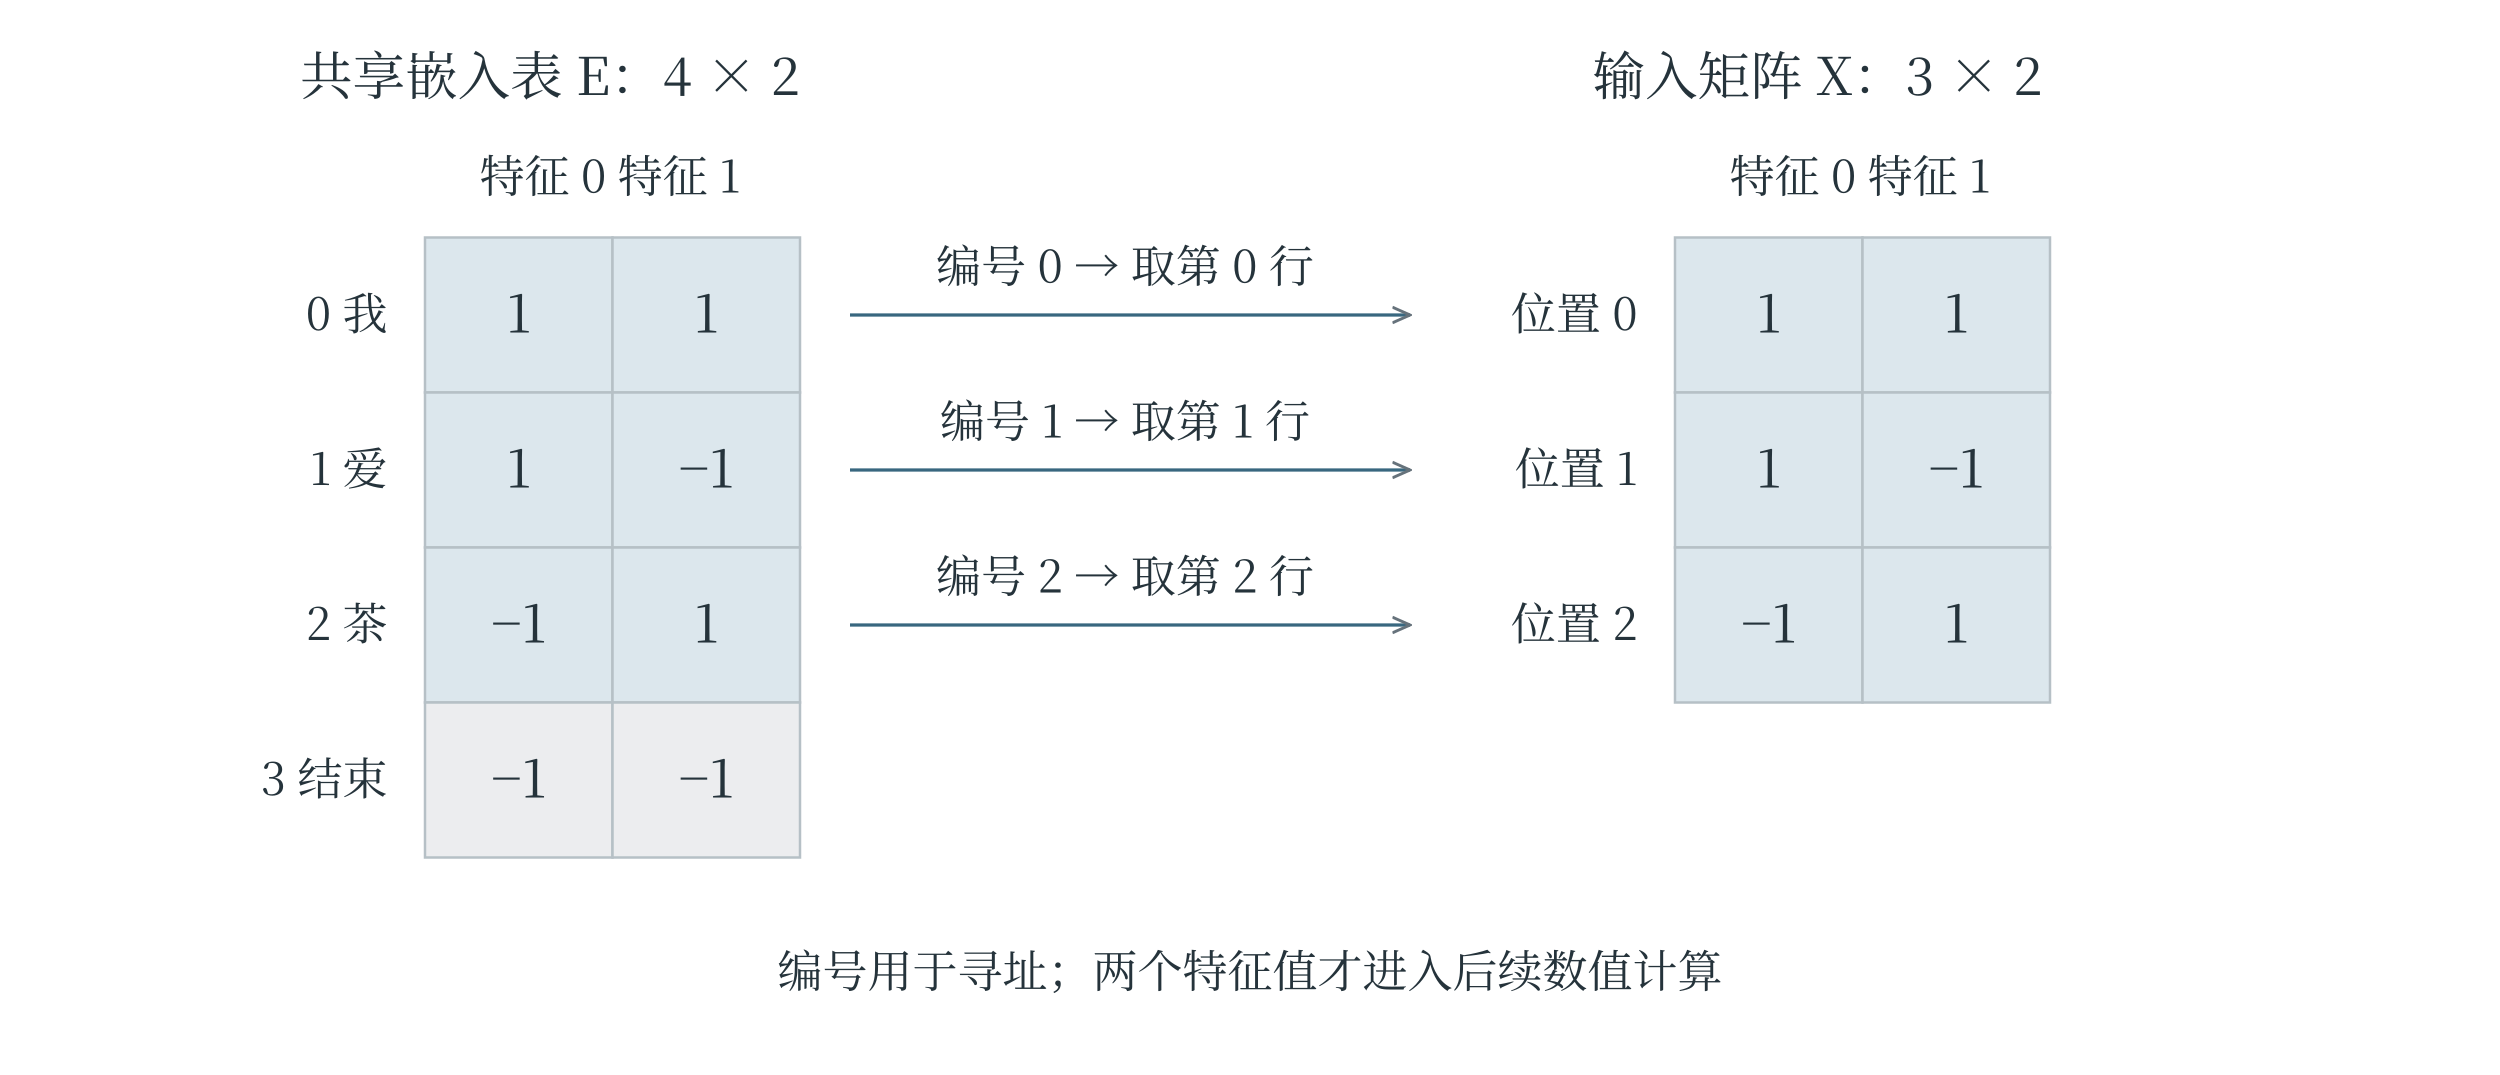
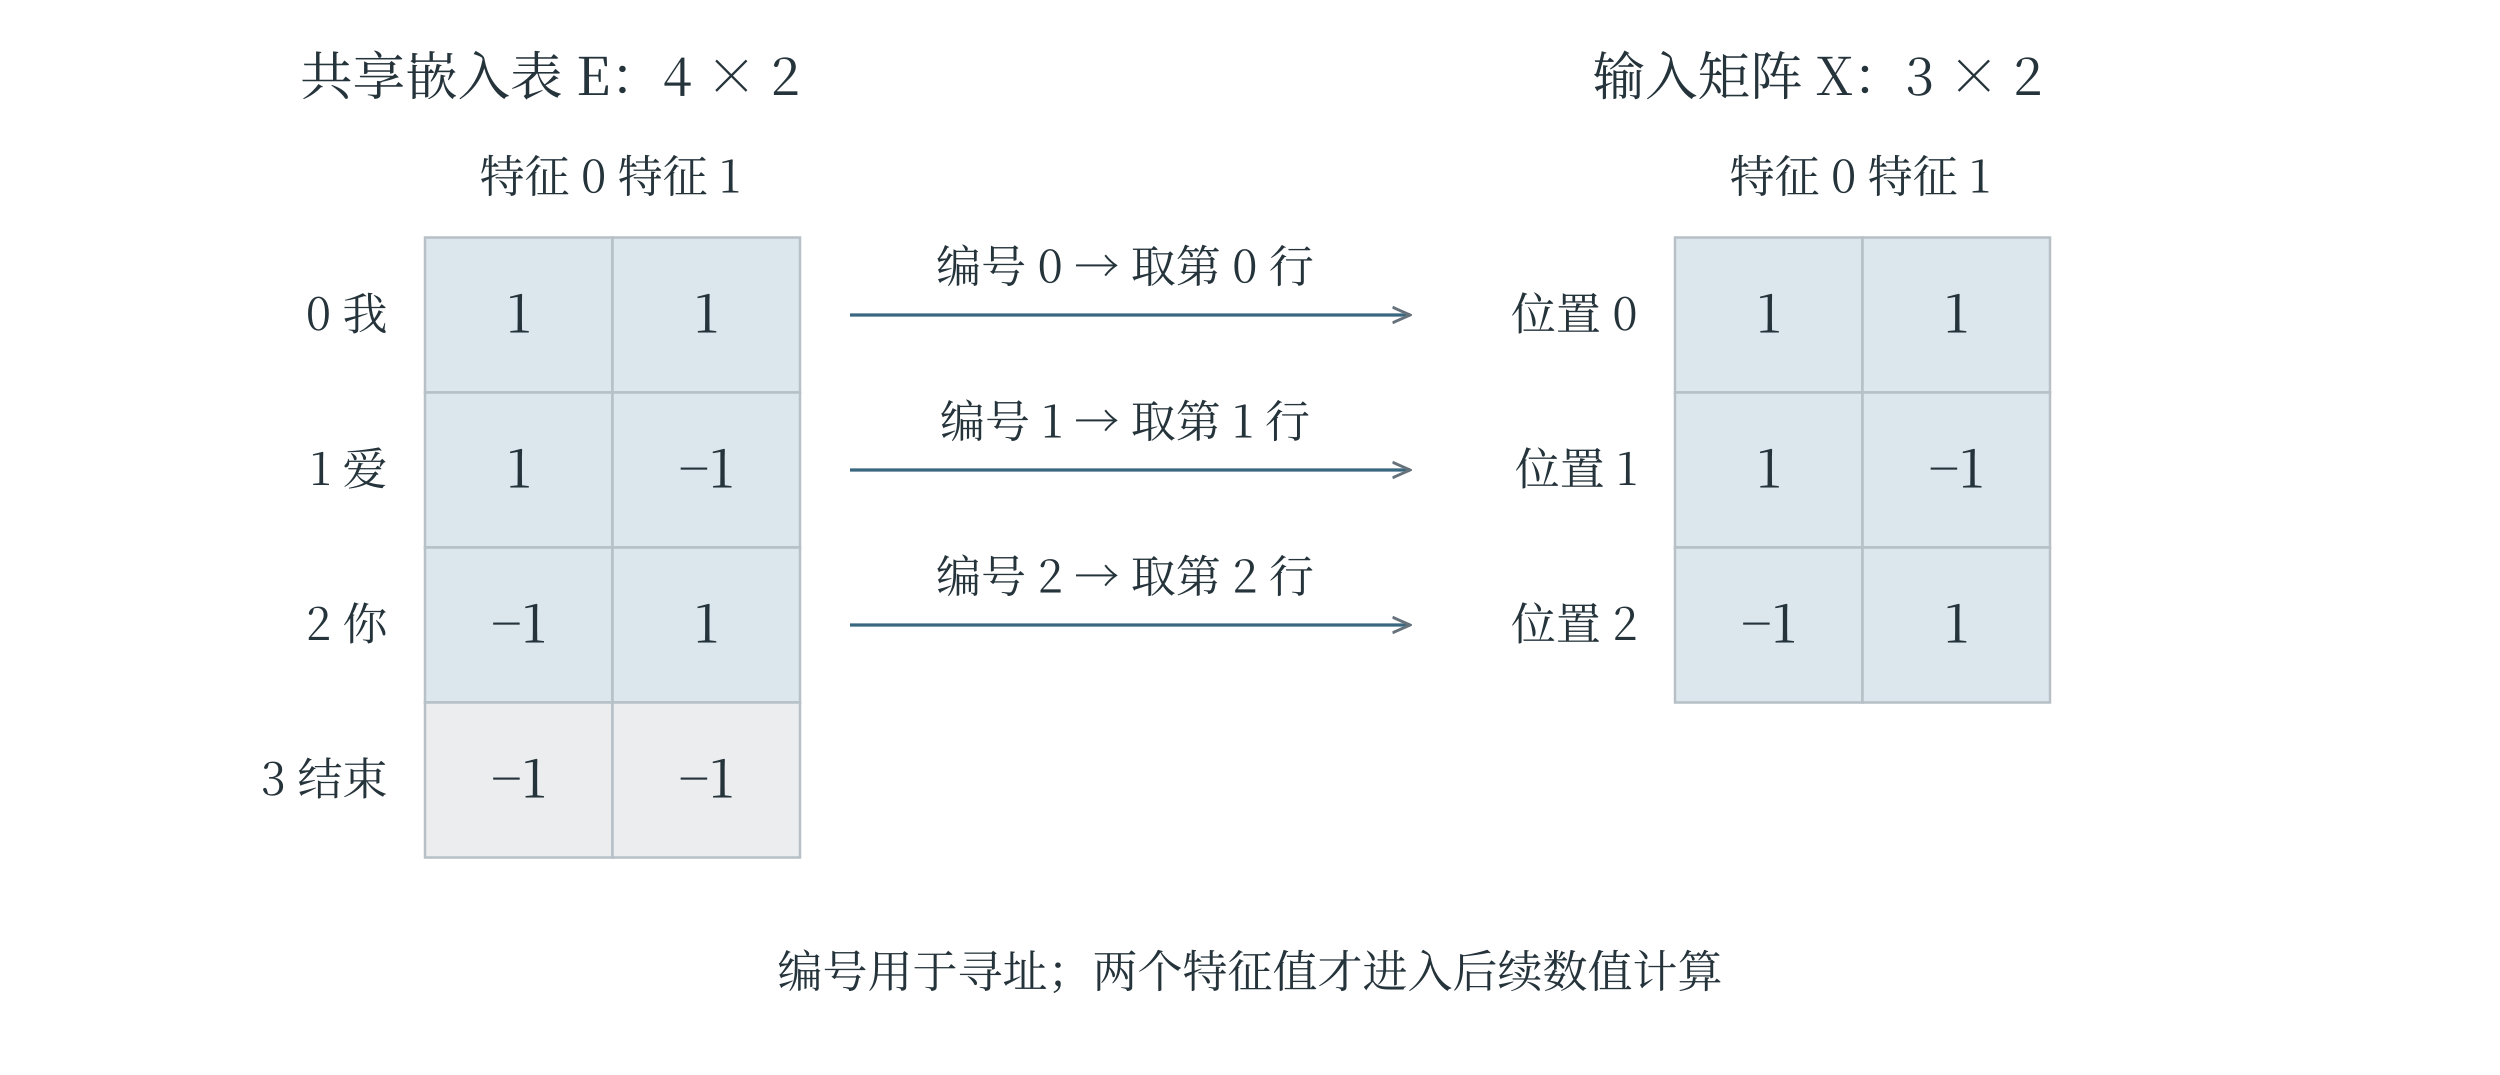
<svg xmlns="http://www.w3.org/2000/svg" width="1000" height="430" viewBox="0 0 1000 430" role="img" aria-labelledby="title desc">
  <style>text{font-family:"Noto Serif CJK SC","SimSun","Songti SC",serif;font-size:21px;fill:#25333b} .small{font-size:18px} .tiny{font-size:16px} .math{font-family:Georgia,"Times New Roman",serif;font-style:italic} .muted{fill:#66727b}</style>
  <defs>
    <marker id="arrow" viewBox="0 0 10 10" refX="9" refY="5" markerWidth="6" markerHeight="6" orient="auto-start-reverse">
      <path d="M 0 1 L 9 5 L 0 9" fill="none" stroke="#66727b" stroke-width="1.5" />
    </marker>
  </defs>
  <rect width="1000" height="100%" fill="white" />
  <text x="220.000" y="38.000" class="" text-anchor="middle">共享嵌入表 E：4 × 2</text>
  <text x="727.000" y="38.000" class="" text-anchor="middle">输入矩阵 X：3 × 2</text>
  <text x="155.000" y="132.000" class="small" text-anchor="end">0  我</text>
  <rect x="170.000" y="95.000" width="75.000" height="62.000" fill="#dce7ed" stroke="#b6c0c6" stroke-width="1" />
  <text x="207.500" y="133.000" class="" text-anchor="middle">1</text>
  <rect x="245.000" y="95.000" width="75.000" height="62.000" fill="#dce7ed" stroke="#b6c0c6" stroke-width="1" />
  <text x="282.500" y="133.000" class="" text-anchor="middle">1</text>
  <text x="155.000" y="194.000" class="small" text-anchor="end">1  爱</text>
  <rect x="170.000" y="157.000" width="75.000" height="62.000" fill="#dce7ed" stroke="#b6c0c6" stroke-width="1" />
  <text x="207.500" y="195.000" class="" text-anchor="middle">1</text>
  <rect x="245.000" y="157.000" width="75.000" height="62.000" fill="#dce7ed" stroke="#b6c0c6" stroke-width="1" />
  <text x="282.500" y="195.000" class="" text-anchor="middle">−1</text>
-   <text x="155.000" y="256.000" class="small" text-anchor="end">2  茶</text>
+   <text x="155.000" y="256.000" class="small" text-anchor="end">2  你</text>
  <rect x="170.000" y="219.000" width="75.000" height="62.000" fill="#dce7ed" stroke="#b6c0c6" stroke-width="1" />
  <text x="207.500" y="257.000" class="" text-anchor="middle">−1</text>
  <rect x="245.000" y="219.000" width="75.000" height="62.000" fill="#dce7ed" stroke="#b6c0c6" stroke-width="1" />
  <text x="282.500" y="257.000" class="" text-anchor="middle">1</text>
  <text x="155.000" y="318.000" class="small" text-anchor="end">3  结束</text>
  <rect x="170.000" y="281.000" width="75.000" height="62.000" fill="#ecedef" stroke="#b6c0c6" stroke-width="1" />
  <text x="207.500" y="319.000" class="" text-anchor="middle">−1</text>
  <rect x="245.000" y="281.000" width="75.000" height="62.000" fill="#ecedef" stroke="#b6c0c6" stroke-width="1" />
  <text x="282.500" y="319.000" class="" text-anchor="middle">−1</text>
  <text x="655.000" y="132.000" class="small" text-anchor="end">位置 0</text>
  <rect x="670.000" y="95.000" width="75.000" height="62.000" fill="#dce7ed" stroke="#b6c0c6" stroke-width="1" />
  <text x="707.500" y="133.000" class="" text-anchor="middle">1</text>
  <rect x="745.000" y="95.000" width="75.000" height="62.000" fill="#dce7ed" stroke="#b6c0c6" stroke-width="1" />
  <text x="782.500" y="133.000" class="" text-anchor="middle">1</text>
  <text x="655.000" y="194.000" class="small" text-anchor="end">位置 1</text>
  <rect x="670.000" y="157.000" width="75.000" height="62.000" fill="#dce7ed" stroke="#b6c0c6" stroke-width="1" />
  <text x="707.500" y="195.000" class="" text-anchor="middle">1</text>
  <rect x="745.000" y="157.000" width="75.000" height="62.000" fill="#dce7ed" stroke="#b6c0c6" stroke-width="1" />
  <text x="782.500" y="195.000" class="" text-anchor="middle">−1</text>
  <text x="655.000" y="256.000" class="small" text-anchor="end">位置 2</text>
  <rect x="670.000" y="219.000" width="75.000" height="62.000" fill="#dce7ed" stroke="#b6c0c6" stroke-width="1" />
  <text x="707.500" y="257.000" class="" text-anchor="middle">−1</text>
  <rect x="745.000" y="219.000" width="75.000" height="62.000" fill="#dce7ed" stroke="#b6c0c6" stroke-width="1" />
  <text x="782.500" y="257.000" class="" text-anchor="middle">1</text>
  <line x1="340.000" y1="126.000" x2="564.000" y2="126.000" stroke="#38677f" stroke-width="1.3" marker-end="url(#arrow)" />
  <text x="450.000" y="113.000" class="small" text-anchor="middle">编号 0 → 取第 0 行</text>
  <line x1="340.000" y1="188.000" x2="564.000" y2="188.000" stroke="#38677f" stroke-width="1.3" marker-end="url(#arrow)" />
  <text x="450.000" y="175.000" class="small" text-anchor="middle">编号 1 → 取第 1 行</text>
  <line x1="340.000" y1="250.000" x2="564.000" y2="250.000" stroke="#38677f" stroke-width="1.3" marker-end="url(#arrow)" />
  <text x="450.000" y="237.000" class="small" text-anchor="middle">编号 2 → 取第 2 行</text>
  <text x="244.000" y="77.000" class="small" text-anchor="middle">特征 0      特征 1</text>
  <text x="744.000" y="77.000" class="small" text-anchor="middle">特征 0      特征 1</text>
  <text x="500.000" y="395.000" class="small" text-anchor="middle">编号用于寻址；两个特征值才进入后续数值计算</text>
</svg>
